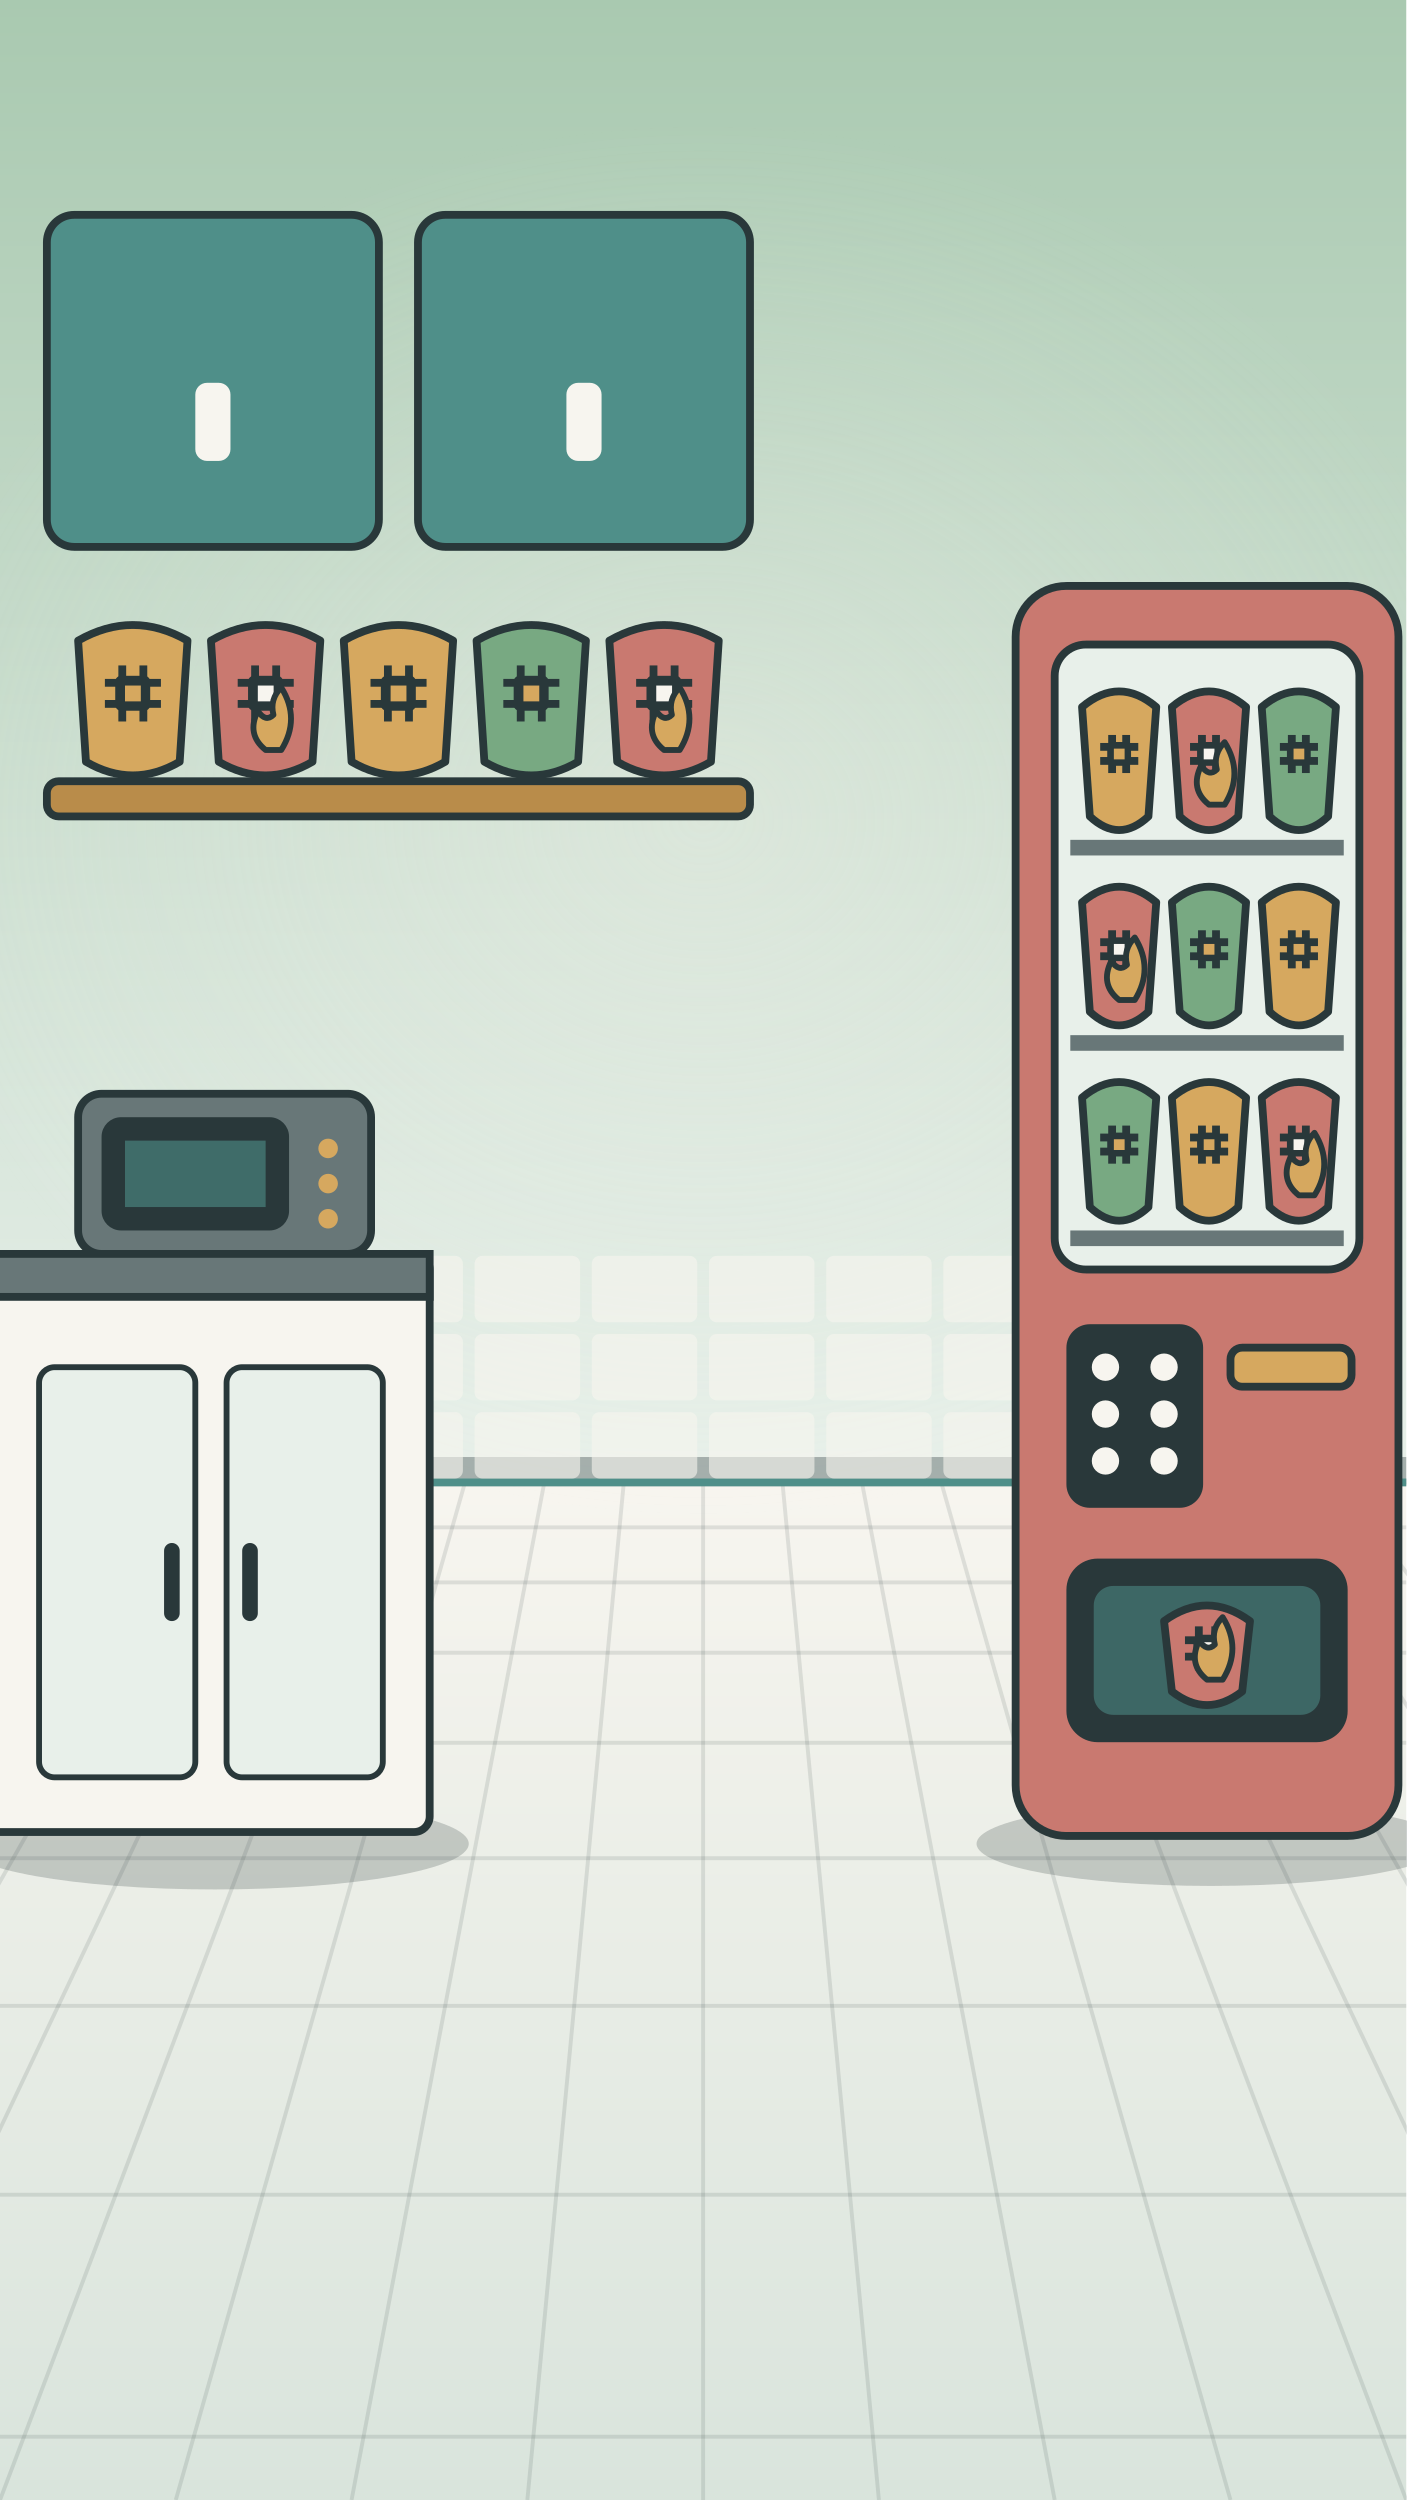
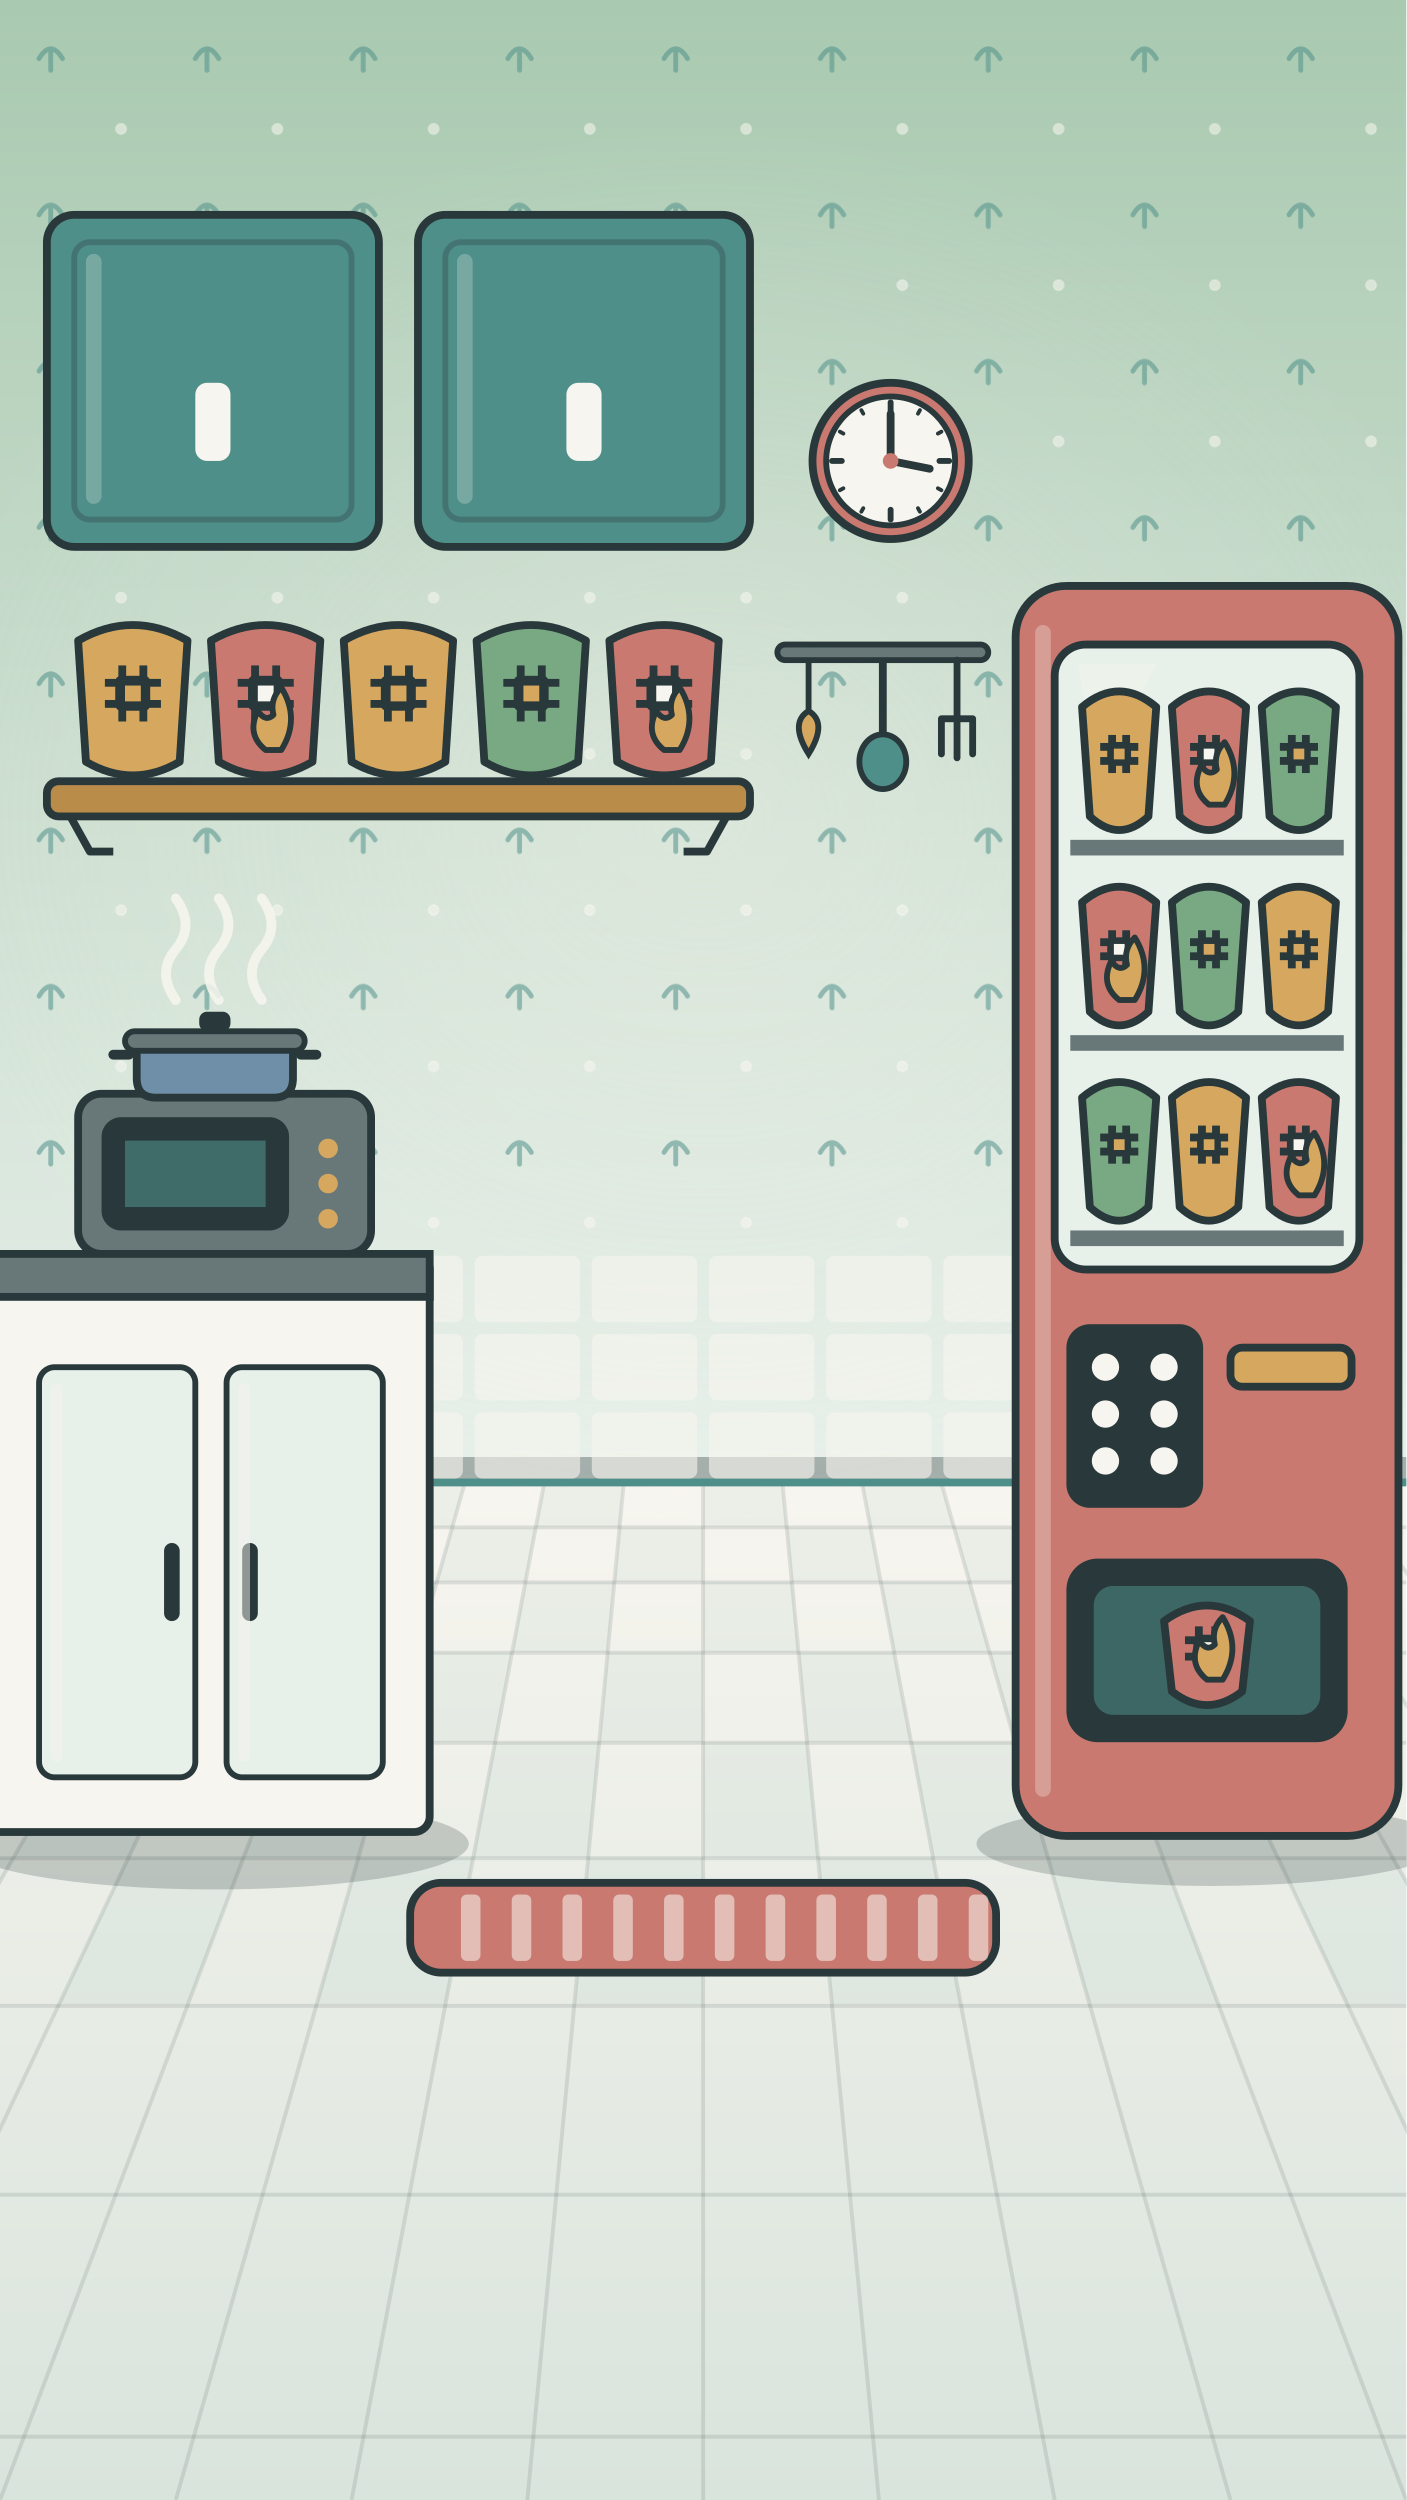
<svg xmlns="http://www.w3.org/2000/svg" width="720" height="1280" viewBox="0 0 720 1280">
  <defs>
    <linearGradient id="wall" x1="0" y1="0" x2="0" y2="1">
      <stop offset="0" stop-color="#A9C9B0" />
      <stop offset="1" stop-color="#E8F0EA" />
    </linearGradient>
    <linearGradient id="floor" x1="0" y1="0" x2="0" y2="1">
      <stop offset="0" stop-color="#F7F5EF" />
      <stop offset="1" stop-color="#D9E4DC" />
    </linearGradient>
    <radialGradient id="glow" cx="0.5" cy="0.5" r="0.5">
      <stop offset="0" stop-color="#F7F5EF" stop-opacity="0.35" />
      <stop offset="1" stop-color="#F7F5EF" stop-opacity="0" />
    </radialGradient>
  </defs>
  <rect width="720" height="760" fill="url(#wall)" />
  <rect y="760" width="720" height="520" fill="url(#floor)" />
  <ellipse cx="360" cy="420" rx="420" ry="360" fill="url(#glow)" />
  <line x1="-291.8" y1="760" x2="-1080" y2="1280" stroke="#29383A" stroke-opacity="0.12" stroke-width="2" />
  <line x1="-251.1" y1="760" x2="-990" y2="1280" stroke="#29383A" stroke-opacity="0.12" stroke-width="2" />
  <line x1="-210.3" y1="760" x2="-900" y2="1280" stroke="#29383A" stroke-opacity="0.12" stroke-width="2" />
  <line x1="-169.6" y1="760" x2="-810" y2="1280" stroke="#29383A" stroke-opacity="0.12" stroke-width="2" />
  <line x1="-128.8" y1="760" x2="-720" y2="1280" stroke="#29383A" stroke-opacity="0.12" stroke-width="2" />
  <line x1="-88.1" y1="760" x2="-630" y2="1280" stroke="#29383A" stroke-opacity="0.12" stroke-width="2" />
  <line x1="-47.4" y1="760" x2="-540" y2="1280" stroke="#29383A" stroke-opacity="0.12" stroke-width="2" />
  <line x1="-6.6" y1="760" x2="-450" y2="1280" stroke="#29383A" stroke-opacity="0.12" stroke-width="2" />
  <line x1="34.1" y1="760" x2="-360" y2="1280" stroke="#29383A" stroke-opacity="0.12" stroke-width="2" />
  <line x1="74.8" y1="760" x2="-270" y2="1280" stroke="#29383A" stroke-opacity="0.12" stroke-width="2" />
  <line x1="115.6" y1="760" x2="-180" y2="1280" stroke="#29383A" stroke-opacity="0.12" stroke-width="2" />
  <line x1="156.3" y1="760" x2="-90" y2="1280" stroke="#29383A" stroke-opacity="0.12" stroke-width="2" />
  <line x1="197.1" y1="760" x2="0" y2="1280" stroke="#29383A" stroke-opacity="0.12" stroke-width="2" />
  <line x1="237.8" y1="760" x2="90" y2="1280" stroke="#29383A" stroke-opacity="0.12" stroke-width="2" />
  <line x1="278.5" y1="760" x2="180" y2="1280" stroke="#29383A" stroke-opacity="0.12" stroke-width="2" />
  <line x1="319.3" y1="760" x2="270" y2="1280" stroke="#29383A" stroke-opacity="0.12" stroke-width="2" />
  <line x1="360.0" y1="760" x2="360" y2="1280" stroke="#29383A" stroke-opacity="0.12" stroke-width="2" />
  <line x1="400.7" y1="760" x2="450" y2="1280" stroke="#29383A" stroke-opacity="0.12" stroke-width="2" />
  <line x1="441.5" y1="760" x2="540" y2="1280" stroke="#29383A" stroke-opacity="0.12" stroke-width="2" />
  <line x1="482.2" y1="760" x2="630" y2="1280" stroke="#29383A" stroke-opacity="0.12" stroke-width="2" />
  <line x1="522.9" y1="760" x2="720" y2="1280" stroke="#29383A" stroke-opacity="0.12" stroke-width="2" />
  <line x1="563.7" y1="760" x2="810" y2="1280" stroke="#29383A" stroke-opacity="0.12" stroke-width="2" />
  <line x1="604.4" y1="760" x2="900" y2="1280" stroke="#29383A" stroke-opacity="0.12" stroke-width="2" />
  <line x1="645.2" y1="760" x2="990" y2="1280" stroke="#29383A" stroke-opacity="0.12" stroke-width="2" />
  <line x1="685.9" y1="760" x2="1080" y2="1280" stroke="#29383A" stroke-opacity="0.12" stroke-width="2" />
  <line x1="0" y1="760.0" x2="720" y2="760.0" stroke="#29383A" stroke-opacity="0.12" stroke-width="2" />
  <line x1="0" y1="782.0" x2="720" y2="782.0" stroke="#29383A" stroke-opacity="0.12" stroke-width="2" />
  <line x1="0" y1="810.2" x2="720" y2="810.2" stroke="#29383A" stroke-opacity="0.12" stroke-width="2" />
  <line x1="0" y1="846.2" x2="720" y2="846.2" stroke="#29383A" stroke-opacity="0.12" stroke-width="2" />
  <line x1="0" y1="892.3" x2="720" y2="892.3" stroke="#29383A" stroke-opacity="0.12" stroke-width="2" />
  <line x1="0" y1="951.4" x2="720" y2="951.4" stroke="#29383A" stroke-opacity="0.12" stroke-width="2" />
  <line x1="0" y1="1027.0" x2="720" y2="1027.0" stroke="#29383A" stroke-opacity="0.12" stroke-width="2" />
  <line x1="0" y1="1123.7" x2="720" y2="1123.7" stroke="#29383A" stroke-opacity="0.12" stroke-width="2" />
  <line x1="0" y1="1247.6" x2="720" y2="1247.6" stroke="#29383A" stroke-opacity="0.12" stroke-width="2" />
  <rect y="746" width="720" height="14" fill="#29383A" fill-opacity="0.35" />
  <rect y="757" width="720" height="4" fill="#4F8F89" />
+   <defs>
+     <pattern id="sprigs" width="80" height="80" patternUnits="userSpaceOnUse">
+       <path d="M20 30 q6 -10 12 0 M26 26 v10" fill="none" stroke="#4F8F89" stroke-width="2.5" stroke-linecap="round" />
+       <circle cx="62" cy="66" r="3" fill="#F7F5EF" />
+     </pattern>
+   </defs>
+   <rect y="0" width="720" height="636" fill="url(#sprigs)" opacity="0.55" />
+   <path d="M-210.3 760 L-169.6 760 L-196.7 782 L-239.5 782 Z" fill="#4F8F89" fill-opacity="0.07" />
+   <path d="M-128.8 760 L-88.1 760 L-111.0 782 L-153.9 782 Z" fill="#4F8F89" fill-opacity="0.07" />
+   <path d="M-47.4 760 L-6.6 760 L-25.4 782 L-68.2 782 Z" fill="#4F8F89" fill-opacity="0.07" />
+   <path d="M34.1 760 L74.8 760 L60.3 782 L17.4 782 Z" fill="#4F8F89" fill-opacity="0.07" />
+   <path d="M115.6 760 L156.3 760 L145.9 782 L103.1 782 Z" fill="#4F8F89" fill-opacity="0.07" />
+   <path d="M197.1 760 L237.8 760 L231.5 782 L188.7 782 Z" fill="#4F8F89" fill-opacity="0.07" />
+   <path d="M278.5 760 L319.3 760 L317.2 782 L274.4 782 Z" fill="#4F8F89" fill-opacity="0.07" />
+   <path d="M360.0 760 L400.7 760 L402.8 782 L360.0 782 Z" fill="#4F8F89" fill-opacity="0.07" />
+   <path d="M441.5 760 L482.2 760 L488.5 782 L445.6 782 Z" fill="#4F8F89" fill-opacity="0.07" />
+   <path d="M522.9 760 L563.7 760 L574.1 782 L531.3 782 Z" fill="#4F8F89" fill-opacity="0.07" />
+   <path d="M-196.7 782 L-153.9 782 L-185.7 810 L-231.2 810 Z" fill="#4F8F89" fill-opacity="0.07" />
+   <path d="M-111.0 782 L-68.2 782 L-94.7 810 L-140.2 810 Z" fill="#4F8F89" fill-opacity="0.07" />
+   <path d="M-25.4 782 L17.4 782 L-3.8 810 L-49.3 810 Z" fill="#4F8F89" fill-opacity="0.07" />
+   <path d="M60.3 782 L103.1 782 L87.2 810 L41.7 810 Z" fill="#4F8F89" fill-opacity="0.07" />
+   <path d="M145.9 782 L188.7 782 L178.1 810 L132.6 810 Z" fill="#4F8F89" fill-opacity="0.07" />
+   <path d="M231.5 782 L274.4 782 L269.1 810 L223.6 810 Z" fill="#4F8F89" fill-opacity="0.07" />
+   <path d="M317.2 782 L360.0 782 L360.0 810 L314.5 810 Z" fill="#4F8F89" fill-opacity="0.07" />
+   <path d="M402.8 782 L445.6 782 L450.9 810 L405.5 810 Z" fill="#4F8F89" fill-opacity="0.07" />
+   <path d="M488.5 782 L531.3 782 L541.9 810 L496.4 810 Z" fill="#4F8F89" fill-opacity="0.07" />
+   <path d="M574.1 782 L616.9 782 L632.8 810 L587.4 810 Z" fill="#4F8F89" fill-opacity="0.07" />
+   <path d="M-276.6 810 L-231.2 810 L-275.5 846 L-324.4 846 Z" fill="#4F8F89" fill-opacity="0.07" />
+   <path d="M-185.7 810 L-140.2 810 L-177.7 846 L-226.6 846 Z" fill="#4F8F89" fill-opacity="0.07" />
+   <path d="M-94.7 810 L-49.3 810 L-80.0 846 L-128.8 846 Z" fill="#4F8F89" fill-opacity="0.07" />
+   <path d="M-3.8 810 L41.7 810 L17.8 846 L-31.1 846 Z" fill="#4F8F89" fill-opacity="0.07" />
+   <path d="M87.2 810 L132.6 810 L115.6 846 L66.7 846 Z" fill="#4F8F89" fill-opacity="0.07" />
+   <path d="M178.1 810 L223.6 810 L213.3 846 L164.5 846 Z" fill="#4F8F89" fill-opacity="0.07" />
+   <path d="M269.1 810 L314.5 810 L311.1 846 L262.2 846 Z" fill="#4F8F89" fill-opacity="0.07" />
+   <path d="M360.0 810 L405.5 810 L408.9 846 L360.0 846 Z" fill="#4F8F89" fill-opacity="0.07" />
+   <path d="M450.9 810 L496.4 810 L506.7 846 L457.8 846 Z" fill="#4F8F89" fill-opacity="0.07" />
+   <path d="M541.9 810 L587.4 810 L604.4 846 L555.5 846 Z" fill="#4F8F89" fill-opacity="0.07" />
+   <path d="M-275.5 846 L-226.6 846 L-278.9 892 L-332.1 892 Z" fill="#4F8F89" fill-opacity="0.07" />
+   <path d="M-177.7 846 L-128.8 846 L-172.4 892 L-225.7 892 Z" fill="#4F8F89" fill-opacity="0.07" />
+   <path d="M-80.0 846 L-31.1 846 L-65.9 892 L-119.2 892 Z" fill="#4F8F89" fill-opacity="0.07" />
+   <path d="M17.8 846 L66.7 846 L40.5 892 L-12.7 892 Z" fill="#4F8F89" fill-opacity="0.07" />
+   <path d="M115.6 846 L164.5 846 L147.0 892 L93.8 892 Z" fill="#4F8F89" fill-opacity="0.07" />
+   <path d="M213.3 846 L262.2 846 L253.5 892 L200.3 892 Z" fill="#4F8F89" fill-opacity="0.07" />
+   <path d="M311.1 846 L360.0 846 L360.0 892 L306.8 892 Z" fill="#4F8F89" fill-opacity="0.07" />
+   <path d="M408.9 846 L457.8 846 L466.5 892 L413.2 892 Z" fill="#4F8F89" fill-opacity="0.07" />
+   <path d="M506.7 846 L555.5 846 L573.0 892 L519.7 892 Z" fill="#4F8F89" fill-opacity="0.07" />
+   <path d="M604.4 846 L653.3 846 L679.5 892 L626.2 892 Z" fill="#4F8F89" fill-opacity="0.07" />
+   <path d="M-385.4 892 L-332.1 892 L-404.8 951 L-463.6 951 Z" fill="#4F8F89" fill-opacity="0.07" />
+   <path d="M-278.9 892 L-225.7 892 L-287.1 951 L-346.0 951 Z" fill="#4F8F89" fill-opacity="0.07" />
+   <path d="M-172.4 892 L-119.2 892 L-169.5 951 L-228.3 951 Z" fill="#4F8F89" fill-opacity="0.07" />
+   <path d="M-65.9 892 L-12.7 892 L-51.8 951 L-110.7 951 Z" fill="#4F8F89" fill-opacity="0.07" />
+   <path d="M40.5 892 L93.8 892 L65.8 951 L7.0 951 Z" fill="#4F8F89" fill-opacity="0.07" />
+   <path d="M147.0 892 L200.3 892 L183.5 951 L124.7 951 Z" fill="#4F8F89" fill-opacity="0.07" />
+   <path d="M253.5 892 L306.8 892 L301.2 951 L242.3 951 Z" fill="#4F8F89" fill-opacity="0.07" />
+   <path d="M360.0 892 L413.2 892 L418.8 951 L360.0 951 Z" fill="#4F8F89" fill-opacity="0.07" />
+   <path d="M466.5 892 L519.7 892 L536.5 951 L477.7 951 Z" fill="#4F8F89" fill-opacity="0.07" />
+   <path d="M573.0 892 L626.2 892 L654.2 951 L595.3 951 Z" fill="#4F8F89" fill-opacity="0.07" />
+   <path d="M-404.8 951 L-346.0 951 L-431.2 1026 L-497.2 1026 Z" fill="#4F8F89" fill-opacity="0.07" />
+   <path d="M-287.1 951 L-228.3 951 L-299.4 1026 L-365.3 1026 Z" fill="#4F8F89" fill-opacity="0.07" />
+   <path d="M-169.5 951 L-110.7 951 L-167.5 1026 L-233.4 1026 Z" fill="#4F8F89" fill-opacity="0.07" />
+   <path d="M-51.8 951 L7.0 951 L-35.6 1026 L-101.6 1026 Z" fill="#4F8F89" fill-opacity="0.07" />
+   <path d="M65.8 951 L124.7 951 L96.3 1026 L30.3 1026 Z" fill="#4F8F89" fill-opacity="0.07" />
+   <path d="M183.5 951 L242.3 951 L228.1 1026 L162.2 1026 Z" fill="#4F8F89" fill-opacity="0.07" />
+   <path d="M301.2 951 L360.0 951 L360.0 1026 L294.1 1026 Z" fill="#4F8F89" fill-opacity="0.07" />
+   <path d="M418.8 951 L477.7 951 L491.9 1026 L425.9 1026 Z" fill="#4F8F89" fill-opacity="0.07" />
+   <path d="M536.5 951 L595.3 951 L623.7 1026 L557.8 1026 Z" fill="#4F8F89" fill-opacity="0.07" />
+   <path d="M654.2 951 L713.0 951 L755.6 1026 L689.7 1026 Z" fill="#4F8F89" fill-opacity="0.07" />
  <rect x="3" y="643" width="54" height="34" rx="4" fill="#F7F5EF" fill-opacity="0.6" />
  <rect x="63" y="643" width="54" height="34" rx="4" fill="#F7F5EF" fill-opacity="0.6" />
  <rect x="123" y="643" width="54" height="34" rx="4" fill="#F7F5EF" fill-opacity="0.6" />
  <rect x="183" y="643" width="54" height="34" rx="4" fill="#F7F5EF" fill-opacity="0.6" />
  <rect x="243" y="643" width="54" height="34" rx="4" fill="#F7F5EF" fill-opacity="0.6" />
  <rect x="303" y="643" width="54" height="34" rx="4" fill="#F7F5EF" fill-opacity="0.6" />
  <rect x="363" y="643" width="54" height="34" rx="4" fill="#F7F5EF" fill-opacity="0.6" />
  <rect x="423" y="643" width="54" height="34" rx="4" fill="#F7F5EF" fill-opacity="0.6" />
  <rect x="483" y="643" width="54" height="34" rx="4" fill="#F7F5EF" fill-opacity="0.6" />
  <rect x="543" y="643" width="54" height="34" rx="4" fill="#F7F5EF" fill-opacity="0.6" />
  <rect x="603" y="643" width="54" height="34" rx="4" fill="#F7F5EF" fill-opacity="0.6" />
  <rect x="663" y="643" width="54" height="34" rx="4" fill="#F7F5EF" fill-opacity="0.6" />
  <rect x="3" y="683" width="54" height="34" rx="4" fill="#F7F5EF" fill-opacity="0.6" />
  <rect x="63" y="683" width="54" height="34" rx="4" fill="#F7F5EF" fill-opacity="0.6" />
  <rect x="123" y="683" width="54" height="34" rx="4" fill="#F7F5EF" fill-opacity="0.6" />
  <rect x="183" y="683" width="54" height="34" rx="4" fill="#F7F5EF" fill-opacity="0.6" />
  <rect x="243" y="683" width="54" height="34" rx="4" fill="#F7F5EF" fill-opacity="0.6" />
  <rect x="303" y="683" width="54" height="34" rx="4" fill="#F7F5EF" fill-opacity="0.6" />
  <rect x="363" y="683" width="54" height="34" rx="4" fill="#F7F5EF" fill-opacity="0.6" />
  <rect x="423" y="683" width="54" height="34" rx="4" fill="#F7F5EF" fill-opacity="0.6" />
  <rect x="483" y="683" width="54" height="34" rx="4" fill="#F7F5EF" fill-opacity="0.6" />
  <rect x="543" y="683" width="54" height="34" rx="4" fill="#F7F5EF" fill-opacity="0.6" />
  <rect x="603" y="683" width="54" height="34" rx="4" fill="#F7F5EF" fill-opacity="0.6" />
  <rect x="663" y="683" width="54" height="34" rx="4" fill="#F7F5EF" fill-opacity="0.6" />
  <rect x="3" y="723" width="54" height="34" rx="4" fill="#F7F5EF" fill-opacity="0.6" />
  <rect x="63" y="723" width="54" height="34" rx="4" fill="#F7F5EF" fill-opacity="0.6" />
  <rect x="123" y="723" width="54" height="34" rx="4" fill="#F7F5EF" fill-opacity="0.6" />
  <rect x="183" y="723" width="54" height="34" rx="4" fill="#F7F5EF" fill-opacity="0.6" />
  <rect x="243" y="723" width="54" height="34" rx="4" fill="#F7F5EF" fill-opacity="0.6" />
  <rect x="303" y="723" width="54" height="34" rx="4" fill="#F7F5EF" fill-opacity="0.6" />
  <rect x="363" y="723" width="54" height="34" rx="4" fill="#F7F5EF" fill-opacity="0.6" />
  <rect x="423" y="723" width="54" height="34" rx="4" fill="#F7F5EF" fill-opacity="0.6" />
  <rect x="483" y="723" width="54" height="34" rx="4" fill="#F7F5EF" fill-opacity="0.6" />
  <rect x="543" y="723" width="54" height="34" rx="4" fill="#F7F5EF" fill-opacity="0.6" />
  <rect x="603" y="723" width="54" height="34" rx="4" fill="#F7F5EF" fill-opacity="0.6" />
  <rect x="663" y="723" width="54" height="34" rx="4" fill="#F7F5EF" fill-opacity="0.6" />
  <rect x="24" y="110" width="170" height="170" rx="14" fill="#4F8F89" stroke="#29383A" stroke-width="4" />
+   <rect x="38" y="124" width="142" height="142" rx="8" fill="none" stroke="#29383A" stroke-opacity="0.3" stroke-width="3" />
+   <rect x="44" y="130" width="8" height="128" rx="4" fill="#F7F5EF" fill-opacity="0.25" />
  <rect x="100" y="196" width="18" height="40" rx="6" fill="#F7F5EF" />
  <rect x="214" y="110" width="170" height="170" rx="14" fill="#4F8F89" stroke="#29383A" stroke-width="4" />
+   <rect x="228" y="124" width="142" height="142" rx="8" fill="none" stroke="#29383A" stroke-opacity="0.3" stroke-width="3" />
+   <rect x="234" y="130" width="8" height="128" rx="4" fill="#F7F5EF" fill-opacity="0.25" />
  <rect x="290" y="196" width="18" height="40" rx="6" fill="#F7F5EF" />
+   <circle cx="456" cy="236" r="40" fill="#C97970" stroke="#29383A" stroke-width="4" />
+   <circle cx="456" cy="236" r="33" fill="#F7F5EF" stroke="#29383A" stroke-width="3" />
+   <line x1="481.0" y1="236.0" x2="486.0" y2="236.0" stroke="#29383A" stroke-width="3" stroke-linecap="round" />
+   <line x1="480.2" y1="250.0" x2="482.0" y2="251.0" stroke="#29383A" stroke-width="2" stroke-linecap="round" />
+   <line x1="470.0" y1="260.2" x2="471.0" y2="262.0" stroke="#29383A" stroke-width="2" stroke-linecap="round" />
+   <line x1="456.0" y1="261.0" x2="456.0" y2="266.0" stroke="#29383A" stroke-width="3" stroke-linecap="round" />
+   <line x1="442.0" y1="260.2" x2="441.0" y2="262.0" stroke="#29383A" stroke-width="2" stroke-linecap="round" />
+   <line x1="431.8" y1="250.0" x2="430.0" y2="251.0" stroke="#29383A" stroke-width="2" stroke-linecap="round" />
+   <line x1="431.0" y1="236.0" x2="426.0" y2="236.0" stroke="#29383A" stroke-width="3" stroke-linecap="round" />
+   <line x1="431.8" y1="222.0" x2="430.0" y2="221.0" stroke="#29383A" stroke-width="2" stroke-linecap="round" />
+   <line x1="442.0" y1="211.8" x2="441.0" y2="210.0" stroke="#29383A" stroke-width="2" stroke-linecap="round" />
+   <line x1="456.0" y1="211.0" x2="456.0" y2="206.0" stroke="#29383A" stroke-width="3" stroke-linecap="round" />
+   <line x1="470.0" y1="211.8" x2="471.0" y2="210.0" stroke="#29383A" stroke-width="2" stroke-linecap="round" />
+   <line x1="480.2" y1="222.0" x2="482.0" y2="221.0" stroke="#29383A" stroke-width="2" stroke-linecap="round" />
+   <path d="M456 236 L456 212 M456 236 L476 240" stroke="#29383A" stroke-width="4" stroke-linecap="round" />
+   <circle cx="456" cy="236" r="4" fill="#C97970" />
  <rect x="24" y="400" width="360" height="18" rx="6" fill="#B98C4A" stroke="#29383A" stroke-width="4" />
+   <path d="M36 418 l10 18 h12 M372 418 l-10 18 h-12" fill="none" stroke="#29383A" stroke-width="4" stroke-linejoin="round" />
  <path d="M40 328 q28.0 -16 56 0 l-4 62 q-24.0 14 -48 0 z" fill="#D6A85F" stroke="#29383A" stroke-width="4" stroke-linejoin="round" />
  <rect x="53.7" y="347.6" width="28.7" height="4" fill="#29383A" />
  <rect x="53.7" y="358.4" width="28.7" height="4" fill="#29383A" />
  <rect x="60.6" y="340.7" width="4" height="28.7" fill="#29383A" />
  <rect x="71.4" y="340.7" width="4" height="28.7" fill="#29383A" />
  <rect x="59.0" y="346.0" width="17.9" height="17.9" rx="3" fill="#29383A" />
  <rect x="64.0" y="351.0" width="8.1" height="8.1" fill="#D6A85F" />
  <path d="M108 328 q28.0 -16 56 0 l-4 62 q-24.0 14 -48 0 z" fill="#C97970" stroke="#29383A" stroke-width="4" stroke-linejoin="round" />
  <rect x="121.7" y="347.6" width="28.7" height="4" fill="#29383A" />
  <rect x="121.7" y="358.4" width="28.7" height="4" fill="#29383A" />
  <rect x="128.6" y="340.7" width="4" height="28.7" fill="#29383A" />
  <rect x="139.4" y="340.7" width="4" height="28.7" fill="#29383A" />
  <rect x="127.0" y="346.0" width="17.9" height="17.9" rx="3" fill="#29383A" />
  <rect x="132.0" y="351.0" width="8.1" height="8.1" fill="#F7F5EF" />
  <path d="M136.0 384 q-10 -8 -4 -20 q4 6 8 2 q-2 -8 4 -14 q10 16 0 32 z" fill="#D6A85F" stroke="#29383A" stroke-width="3" stroke-linejoin="round" />
  <path d="M176 328 q28.0 -16 56 0 l-4 62 q-24.0 14 -48 0 z" fill="#D6A85F" stroke="#29383A" stroke-width="4" stroke-linejoin="round" />
  <rect x="189.7" y="347.6" width="28.7" height="4" fill="#29383A" />
  <rect x="189.7" y="358.4" width="28.7" height="4" fill="#29383A" />
  <rect x="196.6" y="340.7" width="4" height="28.7" fill="#29383A" />
  <rect x="207.4" y="340.7" width="4" height="28.7" fill="#29383A" />
  <rect x="195.0" y="346.0" width="17.9" height="17.9" rx="3" fill="#29383A" />
  <rect x="200.0" y="351.0" width="8.1" height="8.1" fill="#D6A85F" />
  <path d="M244 328 q28.0 -16 56 0 l-4 62 q-24.0 14 -48 0 z" fill="#78A982" stroke="#29383A" stroke-width="4" stroke-linejoin="round" />
  <rect x="257.7" y="347.6" width="28.7" height="4" fill="#29383A" />
  <rect x="257.7" y="358.4" width="28.7" height="4" fill="#29383A" />
  <rect x="264.6" y="340.7" width="4" height="28.7" fill="#29383A" />
  <rect x="275.4" y="340.7" width="4" height="28.7" fill="#29383A" />
  <rect x="263.0" y="346.0" width="17.9" height="17.9" rx="3" fill="#29383A" />
  <rect x="268.0" y="351.0" width="8.1" height="8.1" fill="#D6A85F" />
  <path d="M312 328 q28.0 -16 56 0 l-4 62 q-24.0 14 -48 0 z" fill="#C97970" stroke="#29383A" stroke-width="4" stroke-linejoin="round" />
  <rect x="325.7" y="347.6" width="28.7" height="4" fill="#29383A" />
  <rect x="325.7" y="358.4" width="28.7" height="4" fill="#29383A" />
  <rect x="332.6" y="340.7" width="4" height="28.7" fill="#29383A" />
  <rect x="343.4" y="340.7" width="4" height="28.7" fill="#29383A" />
  <rect x="331.0" y="346.0" width="17.9" height="17.9" rx="3" fill="#29383A" />
  <rect x="336.0" y="351.0" width="8.1" height="8.1" fill="#F7F5EF" />
  <path d="M340.0 384 q-10 -8 -4 -20 q4 6 8 2 q-2 -8 4 -14 q10 16 0 32 z" fill="#D6A85F" stroke="#29383A" stroke-width="3" stroke-linejoin="round" />
+   <rect x="398" y="330" width="108" height="8" rx="4" fill="#687778" stroke="#29383A" stroke-width="3" />
+   <path d="M414 338 v26 M414 364 q-10 6 0 22 q10 -16 0 -22" fill="#D6A85F" stroke="#29383A" stroke-width="3" />
+   <path d="M452 338 v40" stroke="#29383A" stroke-width="4" />
+   <ellipse cx="452" cy="390" rx="12" ry="14" fill="#4F8F89" stroke="#29383A" stroke-width="3" />
+   <path d="M490 338 v30 M482 368 v18 M490 368 v20 M498 368 v18 M482 368 h16" fill="none" stroke="#29383A" stroke-width="3.5" stroke-linecap="round" />
  <rect x="40" y="560" width="150" height="82" rx="12" fill="#687778" stroke="#29383A" stroke-width="4" />
  <rect x="54" y="574" width="92" height="54" rx="8" fill="#29383A" stroke="#29383A" stroke-width="4" />
  <rect x="64" y="584" width="72" height="34" fill="#4F8F89" fill-opacity="0.6" />
  <circle cx="168" cy="588" r="5" fill="#D6A85F" />
  <circle cx="168" cy="606" r="5" fill="#D6A85F" />
  <circle cx="168" cy="624" r="5" fill="#D6A85F" />
  <ellipse cx="110" cy="944" rx="130" ry="23.4" fill="#29383A" fill-opacity="0.22" />
  <rect x="-10" y="642" width="230" height="296" rx="8" fill="#F7F5EF" stroke="#29383A" stroke-width="4" />
  <rect x="-10" y="642" width="230" height="22" fill="#687778" stroke="#29383A" stroke-width="4" />
  <rect x="20" y="700" width="80" height="210" rx="8" fill="#E8F0EA" stroke="#29383A" stroke-width="3" />
  <rect x="116" y="700" width="80" height="210" rx="8" fill="#E8F0EA" stroke="#29383A" stroke-width="3" />
  <rect x="84" y="790" width="8" height="40" rx="4" fill="#29383A" />
  <rect x="124" y="790" width="8" height="40" rx="4" fill="#29383A" />
+   <rect x="26" y="708" width="6" height="194" rx="3" fill="#F7F5EF" fill-opacity="0.5" />
+   <rect x="122" y="708" width="6" height="194" rx="3" fill="#F7F5EF" fill-opacity="0.5" />
+   <path d="M70 534 h80 v18 q0 10 -10 10 h-60 q-10 0 -10 -10 z" fill="#6F8FA8" stroke="#29383A" stroke-width="4" stroke-linejoin="round" />
+   <rect x="64" y="528" width="92" height="10" rx="5" fill="#687778" stroke="#29383A" stroke-width="3" />
+   <rect x="102" y="518" width="16" height="10" rx="4" fill="#29383A" />
+   <path d="M58 540 h8 M154 540 h8" stroke="#29383A" stroke-width="5" stroke-linecap="round" />
+   <path d="M90 512 q-10 -14 0 -26 q10 -12 0 -26" fill="none" stroke="#F7F5EF" stroke-width="5" stroke-linecap="round" stroke-opacity="0.85" />
+   <path d="M112 512 q-10 -14 0 -26 q10 -12 0 -26" fill="none" stroke="#F7F5EF" stroke-width="5" stroke-linecap="round" stroke-opacity="0.85" />
+   <path d="M134 512 q-10 -14 0 -26 q10 -12 0 -26" fill="none" stroke="#F7F5EF" stroke-width="5" stroke-linecap="round" stroke-opacity="0.85" />
+   <rect x="210" y="964" width="300" height="46" rx="16" fill="#C97970" stroke="#29383A" stroke-width="4" />
+   <rect x="236" y="970" width="10" height="34" rx="3" fill="#F7F5EF" fill-opacity="0.55" />
+   <rect x="262" y="970" width="10" height="34" rx="3" fill="#F7F5EF" fill-opacity="0.55" />
+   <rect x="288" y="970" width="10" height="34" rx="3" fill="#F7F5EF" fill-opacity="0.55" />
+   <rect x="314" y="970" width="10" height="34" rx="3" fill="#F7F5EF" fill-opacity="0.55" />
+   <rect x="340" y="970" width="10" height="34" rx="3" fill="#F7F5EF" fill-opacity="0.55" />
+   <rect x="366" y="970" width="10" height="34" rx="3" fill="#F7F5EF" fill-opacity="0.55" />
+   <rect x="392" y="970" width="10" height="34" rx="3" fill="#F7F5EF" fill-opacity="0.55" />
+   <rect x="418" y="970" width="10" height="34" rx="3" fill="#F7F5EF" fill-opacity="0.55" />
+   <rect x="444" y="970" width="10" height="34" rx="3" fill="#F7F5EF" fill-opacity="0.55" />
+   <rect x="470" y="970" width="10" height="34" rx="3" fill="#F7F5EF" fill-opacity="0.55" />
+   <rect x="496" y="970" width="10" height="34" rx="3" fill="#F7F5EF" fill-opacity="0.55" />
  <ellipse cx="620" cy="944" rx="120" ry="21.6" fill="#29383A" fill-opacity="0.22" />
  <rect x="520" y="300" width="196" height="640" rx="26" fill="#C97970" stroke="#29383A" stroke-width="4" />
+   <rect x="530" y="320" width="8" height="600" rx="4" fill="#F7F5EF" fill-opacity="0.3" />
  <rect x="540" y="330" width="156" height="320" rx="16" fill="#E8F0EA" stroke="#29383A" stroke-width="4" />
+   <path d="M552 340 l40 0 l-30 60 z" fill="#F7F5EF" fill-opacity="0.35" />
  <rect x="548" y="430" width="140" height="8" fill="#687778" />
  <path d="M554 362 q19.0 -16 38 0 l-4 56 q-15.0 14 -30 0 z" fill="#D6A85F" stroke="#29383A" stroke-width="4" stroke-linejoin="round" />
  <rect x="563.3" y="380.4" width="19.5" height="4" fill="#29383A" />
  <rect x="563.3" y="387.6" width="19.5" height="4" fill="#29383A" />
  <rect x="567.4" y="376.3" width="4" height="19.5" fill="#29383A" />
  <rect x="574.6" y="376.3" width="4" height="19.5" fill="#29383A" />
  <rect x="566.9" y="379.9" width="12.2" height="12.2" rx="3" fill="#29383A" />
  <rect x="570.3" y="383.3" width="5.5" height="5.5" fill="#D6A85F" />
  <path d="M600 362 q19.0 -16 38 0 l-4 56 q-15.0 14 -30 0 z" fill="#C97970" stroke="#29383A" stroke-width="4" stroke-linejoin="round" />
  <rect x="609.3" y="380.4" width="19.5" height="4" fill="#29383A" />
  <rect x="609.3" y="387.6" width="19.5" height="4" fill="#29383A" />
  <rect x="613.4" y="376.3" width="4" height="19.5" fill="#29383A" />
  <rect x="620.6" y="376.3" width="4" height="19.5" fill="#29383A" />
  <rect x="612.9" y="379.9" width="12.2" height="12.2" rx="3" fill="#29383A" />
  <rect x="616.3" y="383.3" width="5.5" height="5.5" fill="#F7F5EF" />
  <path d="M619.0 412 q-10 -8 -4 -20 q4 6 8 2 q-2 -8 4 -14 q10 16 0 32 z" fill="#D6A85F" stroke="#29383A" stroke-width="3" stroke-linejoin="round" />
  <path d="M646 362 q19.0 -16 38 0 l-4 56 q-15.0 14 -30 0 z" fill="#78A982" stroke="#29383A" stroke-width="4" stroke-linejoin="round" />
  <rect x="655.3" y="380.4" width="19.5" height="4" fill="#29383A" />
  <rect x="655.3" y="387.6" width="19.5" height="4" fill="#29383A" />
  <rect x="659.4" y="376.3" width="4" height="19.5" fill="#29383A" />
  <rect x="666.6" y="376.3" width="4" height="19.5" fill="#29383A" />
  <rect x="658.9" y="379.9" width="12.2" height="12.2" rx="3" fill="#29383A" />
  <rect x="662.3" y="383.3" width="5.5" height="5.5" fill="#D6A85F" />
  <rect x="548" y="530" width="140" height="8" fill="#687778" />
  <path d="M554 462 q19.0 -16 38 0 l-4 56 q-15.0 14 -30 0 z" fill="#C97970" stroke="#29383A" stroke-width="4" stroke-linejoin="round" />
  <rect x="563.3" y="480.4" width="19.5" height="4" fill="#29383A" />
  <rect x="563.3" y="487.6" width="19.5" height="4" fill="#29383A" />
  <rect x="567.4" y="476.3" width="4" height="19.5" fill="#29383A" />
  <rect x="574.6" y="476.3" width="4" height="19.5" fill="#29383A" />
  <rect x="566.9" y="479.9" width="12.2" height="12.2" rx="3" fill="#29383A" />
  <rect x="570.3" y="483.3" width="5.5" height="5.5" fill="#F7F5EF" />
  <path d="M573.0 512 q-10 -8 -4 -20 q4 6 8 2 q-2 -8 4 -14 q10 16 0 32 z" fill="#D6A85F" stroke="#29383A" stroke-width="3" stroke-linejoin="round" />
  <path d="M600 462 q19.0 -16 38 0 l-4 56 q-15.0 14 -30 0 z" fill="#78A982" stroke="#29383A" stroke-width="4" stroke-linejoin="round" />
  <rect x="609.3" y="480.4" width="19.5" height="4" fill="#29383A" />
  <rect x="609.3" y="487.6" width="19.5" height="4" fill="#29383A" />
  <rect x="613.4" y="476.3" width="4" height="19.5" fill="#29383A" />
  <rect x="620.6" y="476.3" width="4" height="19.5" fill="#29383A" />
  <rect x="612.9" y="479.9" width="12.2" height="12.2" rx="3" fill="#29383A" />
  <rect x="616.3" y="483.3" width="5.5" height="5.5" fill="#D6A85F" />
  <path d="M646 462 q19.0 -16 38 0 l-4 56 q-15.0 14 -30 0 z" fill="#D6A85F" stroke="#29383A" stroke-width="4" stroke-linejoin="round" />
  <rect x="655.3" y="480.4" width="19.5" height="4" fill="#29383A" />
  <rect x="655.3" y="487.6" width="19.5" height="4" fill="#29383A" />
  <rect x="659.4" y="476.3" width="4" height="19.5" fill="#29383A" />
  <rect x="666.6" y="476.3" width="4" height="19.5" fill="#29383A" />
  <rect x="658.9" y="479.9" width="12.2" height="12.2" rx="3" fill="#29383A" />
  <rect x="662.3" y="483.3" width="5.5" height="5.5" fill="#D6A85F" />
  <rect x="548" y="630" width="140" height="8" fill="#687778" />
  <path d="M554 562 q19.0 -16 38 0 l-4 56 q-15.0 14 -30 0 z" fill="#78A982" stroke="#29383A" stroke-width="4" stroke-linejoin="round" />
  <rect x="563.3" y="580.4" width="19.5" height="4" fill="#29383A" />
  <rect x="563.3" y="587.6" width="19.5" height="4" fill="#29383A" />
  <rect x="567.4" y="576.3" width="4" height="19.5" fill="#29383A" />
  <rect x="574.6" y="576.3" width="4" height="19.5" fill="#29383A" />
  <rect x="566.9" y="579.9" width="12.2" height="12.2" rx="3" fill="#29383A" />
  <rect x="570.3" y="583.3" width="5.5" height="5.5" fill="#D6A85F" />
  <path d="M600 562 q19.0 -16 38 0 l-4 56 q-15.0 14 -30 0 z" fill="#D6A85F" stroke="#29383A" stroke-width="4" stroke-linejoin="round" />
  <rect x="609.3" y="580.4" width="19.5" height="4" fill="#29383A" />
  <rect x="609.3" y="587.6" width="19.5" height="4" fill="#29383A" />
  <rect x="613.4" y="576.3" width="4" height="19.5" fill="#29383A" />
  <rect x="620.6" y="576.3" width="4" height="19.5" fill="#29383A" />
  <rect x="612.9" y="579.9" width="12.2" height="12.2" rx="3" fill="#29383A" />
  <rect x="616.3" y="583.3" width="5.5" height="5.5" fill="#D6A85F" />
  <path d="M646 562 q19.0 -16 38 0 l-4 56 q-15.0 14 -30 0 z" fill="#C97970" stroke="#29383A" stroke-width="4" stroke-linejoin="round" />
  <rect x="655.3" y="580.4" width="19.5" height="4" fill="#29383A" />
  <rect x="655.3" y="587.6" width="19.5" height="4" fill="#29383A" />
  <rect x="659.4" y="576.3" width="4" height="19.5" fill="#29383A" />
  <rect x="666.6" y="576.3" width="4" height="19.5" fill="#29383A" />
  <rect x="658.9" y="579.9" width="12.2" height="12.2" rx="3" fill="#29383A" />
  <rect x="662.3" y="583.3" width="5.5" height="5.5" fill="#F7F5EF" />
  <path d="M665.0 612 q-10 -8 -4 -20 q4 6 8 2 q-2 -8 4 -14 q10 16 0 32 z" fill="#D6A85F" stroke="#29383A" stroke-width="3" stroke-linejoin="round" />
  <rect x="548" y="680" width="66" height="90" rx="10" fill="#29383A" stroke="#29383A" stroke-width="4" />
  <circle cx="566" cy="700" r="7" fill="#F7F5EF" />
  <circle cx="596" cy="700" r="7" fill="#F7F5EF" />
  <circle cx="566" cy="724" r="7" fill="#F7F5EF" />
  <circle cx="596" cy="724" r="7" fill="#F7F5EF" />
  <circle cx="566" cy="748" r="7" fill="#F7F5EF" />
  <circle cx="596" cy="748" r="7" fill="#F7F5EF" />
  <rect x="630" y="690" width="62" height="20" rx="6" fill="#D6A85F" stroke="#29383A" stroke-width="4" />
  <rect x="548" y="800" width="140" height="90" rx="14" fill="#29383A" stroke="#29383A" stroke-width="4" />
  <rect x="560" y="812" width="116" height="66" rx="10" fill="#4F8F89" fill-opacity="0.55" />
  <path d="M596 830 q22.0 -16 44 0 l-4 36 q-18.0 14 -36 0 z" fill="#C97970" stroke="#29383A" stroke-width="4" stroke-linejoin="round" />
  <rect x="606.7" y="837.8" width="22.5" height="4" fill="#29383A" />
  <rect x="606.7" y="846.2" width="22.5" height="4" fill="#29383A" />
  <rect x="611.8" y="832.7" width="4" height="22.5" fill="#29383A" />
  <rect x="620.2" y="832.7" width="4" height="22.5" fill="#29383A" />
  <rect x="611.0" y="837.0" width="14.1" height="14.1" rx="3" fill="#29383A" />
  <rect x="614.8" y="840.8" width="6.3" height="6.3" fill="#F7F5EF" />
  <path d="M618.0 860 q-10 -8 -4 -20 q4 6 8 2 q-2 -8 4 -14 q10 16 0 32 z" fill="#D6A85F" stroke="#29383A" stroke-width="3" stroke-linejoin="round" />
</svg>
